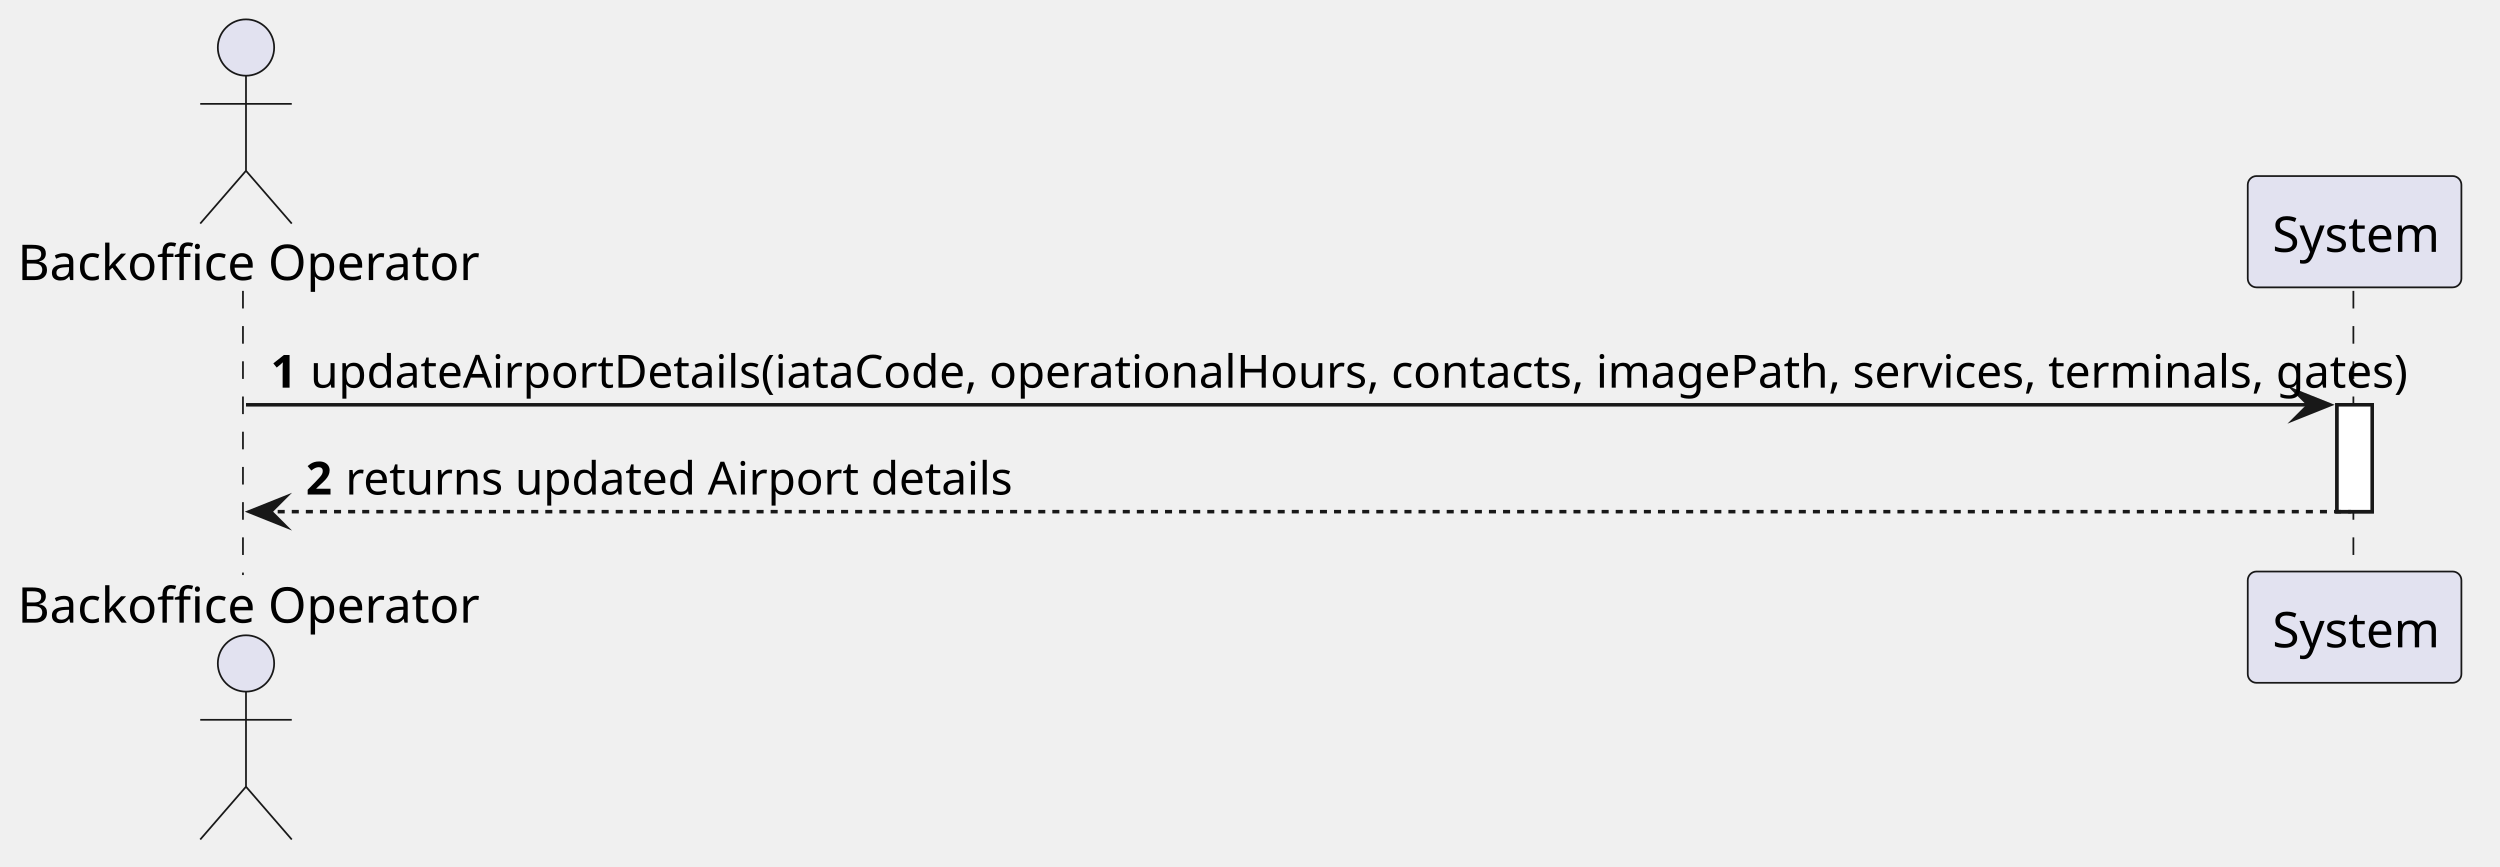
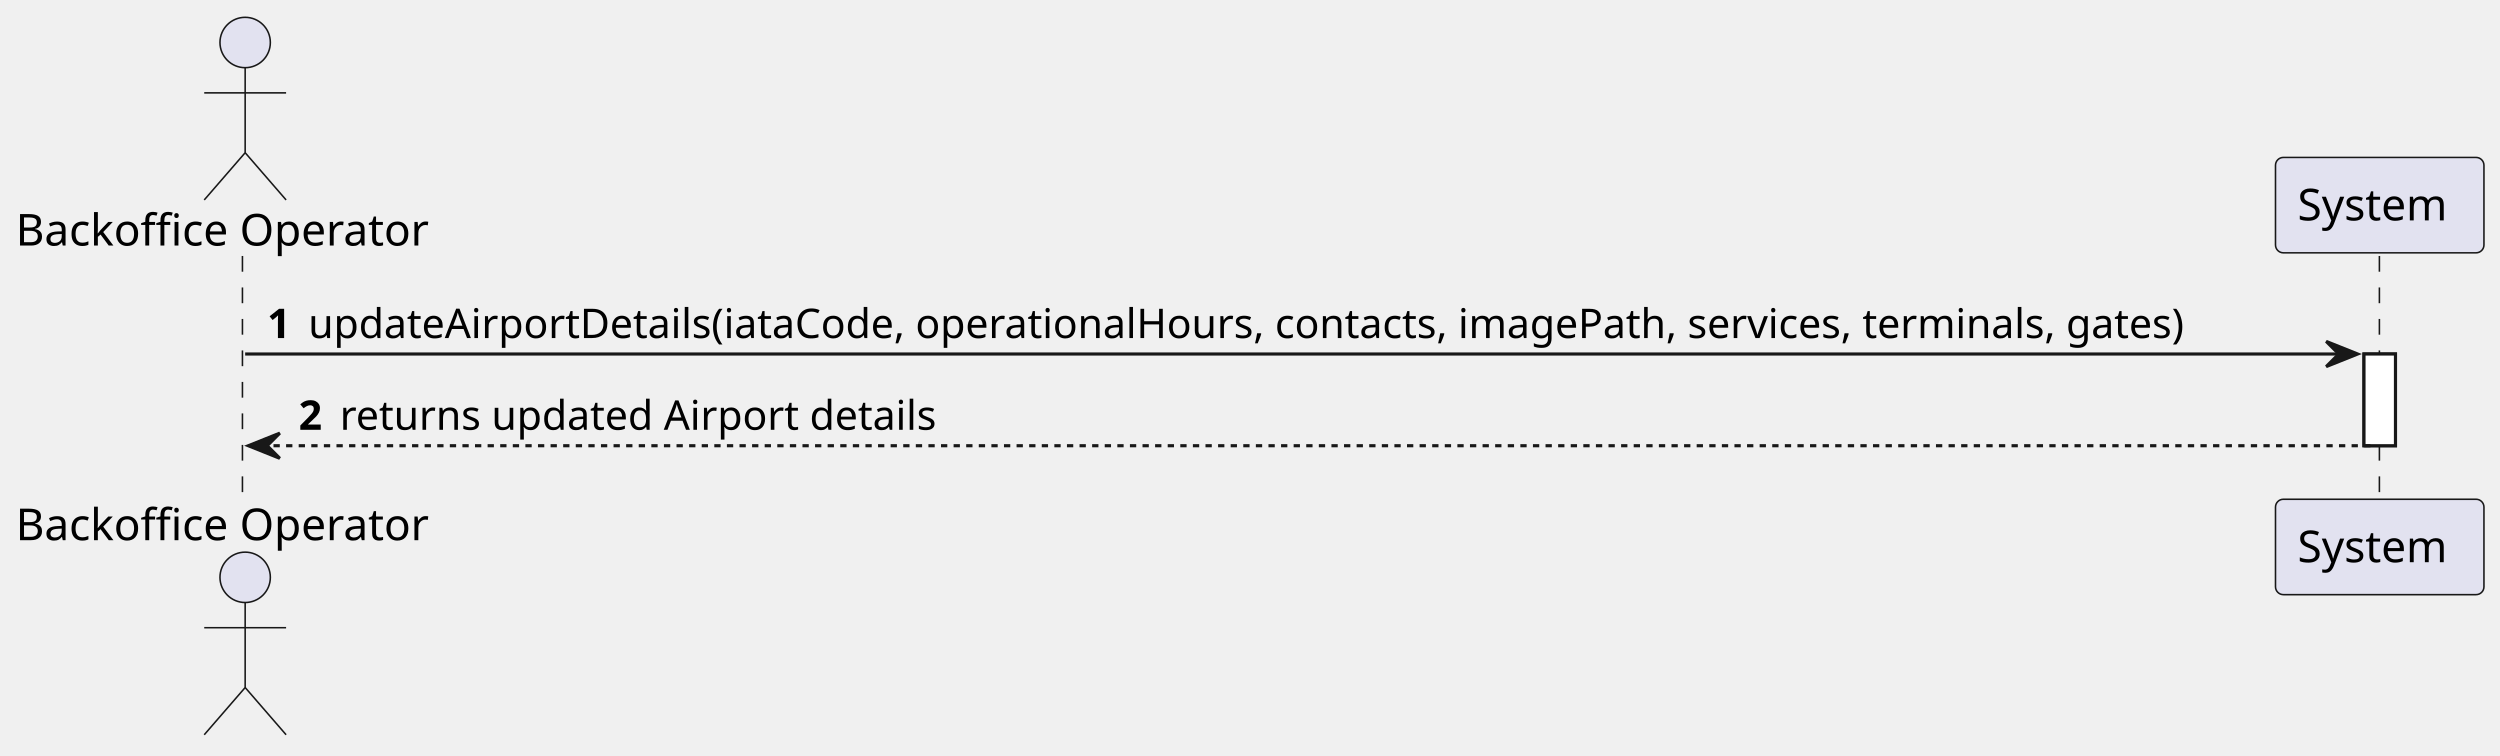
- <svg xmlns="http://www.w3.org/2000/svg" contentStyleType="text/css" data-diagram-type="SEQUENCE" height="246px" preserveAspectRatio="none" style="width:710px;height:246px;background:#FFFFFF;" version="1.1" viewBox="0 0 710 246" width="710px" zoomAndPan="magnify">
+ <svg xmlns="http://www.w3.org/2000/svg" contentStyleType="text/css" data-diagram-type="SEQUENCE" height="240px" preserveAspectRatio="none" style="width:794px;height:240px;background:#FFFFFF;" version="1.1" viewBox="0 0 794 240" width="794px" zoomAndPan="magnify">
  <defs />
  <g>
    <g>
-       <rect fill="#FFFFFF" height="30.352" style="stroke:#181818;stroke-width:1;" width="10" x="663.7" y="114.961" />
+       <rect fill="#FFFFFF" height="29.133" style="stroke:#181818;stroke-width:1;" width="10" x="750.8" y="112.43" />
    </g>
-     <g class="participant-lifeline" data-entity-uid="part1" data-qualified-name="BO" data-source-line="2" id="part1-lifeline">
+     <g class="participant-lifeline" data-entity-uid="part1" data-qualified-name="BO" id="part1-lifeline">
      <g>
-         <rect fill="#000000" fill-opacity="0" height="80.703" width="8" x="65.862" y="82.609" />
-         <line style="stroke:#181818;stroke-width:0.5;stroke-dasharray:5,5;" x1="69" x2="69" y1="82.609" y2="163.312" />
+         <rect fill="#000000" fill-opacity="0" height="78.266" width="8" x="73.863" y="81.297" />
+         <line style="stroke:#181818;stroke-width:0.5;stroke-dasharray:5,5;" x1="77" x2="77" y1="81.297" y2="159.562" />
      </g>
    </g>
-     <g class="participant-lifeline" data-entity-uid="part2" data-qualified-name="Sys" data-source-line="3" id="part2-lifeline">
+     <g class="participant-lifeline" data-entity-uid="part2" data-qualified-name="Sys" id="part2-lifeline">
      <g>
-         <rect fill="#000000" fill-opacity="0" height="80.703" width="8" x="664.7" y="82.609" />
-         <line style="stroke:#181818;stroke-width:0.5;stroke-dasharray:5,5;" x1="668.362" x2="668.362" y1="82.609" y2="163.312" />
+         <rect fill="#000000" fill-opacity="0" height="78.266" width="8" x="751.8" y="81.297" />
+         <line style="stroke:#181818;stroke-width:0.5;stroke-dasharray:5,5;" x1="755.697" x2="755.697" y1="81.297" y2="159.562" />
      </g>
    </g>
-     <g class="participant participant-head" data-entity-uid="part1" data-qualified-name="BO" data-source-line="2" id="part1-head">
-       <text fill="#000000" font-family="sans-serif" font-size="14" lengthAdjust="spacing" textLength="123.724" x="5" y="79.533">Backoffice Operator</text>
-       <ellipse cx="69.862" cy="13.5" fill="#E2E2F0" rx="8" ry="8" style="stroke:#181818;stroke-width:0.5;" />
-       <path d="M69.862,21.5 L69.862,48.5 M56.862,29.5 L82.862,29.5 M69.862,48.5 L56.862,63.5 M69.862,48.5 L82.862,63.5" fill="none" style="stroke:#181818;stroke-width:0.5;" />
+     <g class="participant participant-head" data-entity-uid="part1" data-qualified-name="BO" id="part1-head">
+       <text fill="#000000" font-family="sans-serif" font-size="14" lengthAdjust="spacing" textLength="139.727" x="5" y="77.995">Backoffice Operator</text>
+       <ellipse cx="77.863" cy="13.5" fill="#E2E2F0" rx="8" ry="8" style="stroke:#181818;stroke-width:0.5;" />
+       <path d="M77.863,21.5 L77.863,48.5 M64.863,29.5 L90.863,29.5 M77.863,48.5 L64.863,63.5 M77.863,48.5 L90.863,63.5" fill="none" style="stroke:#181818;stroke-width:0.5;" />
    </g>
-     <g class="participant participant-tail" data-entity-uid="part1" data-qualified-name="BO" data-source-line="2" id="part1-tail">
-       <text fill="#000000" font-family="sans-serif" font-size="14" lengthAdjust="spacing" textLength="123.724" x="5" y="176.846">Backoffice Operator</text>
-       <ellipse cx="69.862" cy="188.422" fill="#E2E2F0" rx="8" ry="8" style="stroke:#181818;stroke-width:0.5;" />
-       <path d="M69.862,196.422 L69.862,223.422 M56.862,204.422 L82.862,204.422 M69.862,223.422 L56.862,238.422 M69.862,223.422 L82.862,238.422" fill="none" style="stroke:#181818;stroke-width:0.5;" />
+     <g class="participant participant-tail" data-entity-uid="part1" data-qualified-name="BO" id="part1-tail">
+       <text fill="#000000" font-family="sans-serif" font-size="14" lengthAdjust="spacing" textLength="139.727" x="5" y="171.558">Backoffice Operator</text>
+       <ellipse cx="77.863" cy="183.359" fill="#E2E2F0" rx="8" ry="8" style="stroke:#181818;stroke-width:0.5;" />
+       <path d="M77.863,191.359 L77.863,218.359 M64.863,199.359 L90.863,199.359 M77.863,218.359 L64.863,233.359 M77.863,218.359 L90.863,233.359" fill="none" style="stroke:#181818;stroke-width:0.5;" />
    </g>
-     <g class="participant participant-head" data-entity-uid="part2" data-qualified-name="Sys" data-source-line="3" id="part2-head">
-       <rect fill="#E2E2F0" height="31.609" rx="2.5" ry="2.5" style="stroke:#181818;stroke-width:0.5;" width="60.676" x="638.362" y="50" />
-       <text fill="#000000" font-family="sans-serif" font-size="14" lengthAdjust="spacing" textLength="46.676" x="645.362" y="71.533">System</text>
+     <g class="participant participant-head" data-entity-uid="part2" data-qualified-name="Sys" id="part2-head">
+       <rect fill="#E2E2F0" height="30.297" rx="2.5" ry="2.5" style="stroke:#181818;stroke-width:0.5;" width="66.206" x="722.697" y="50" />
+       <text fill="#000000" font-family="sans-serif" font-size="14" lengthAdjust="spacing" textLength="52.206" x="729.697" y="69.995">System</text>
    </g>
-     <g class="participant participant-tail" data-entity-uid="part2" data-qualified-name="Sys" data-source-line="3" id="part2-tail">
-       <rect fill="#E2E2F0" height="31.609" rx="2.5" ry="2.5" style="stroke:#181818;stroke-width:0.5;" width="60.676" x="638.362" y="162.312" />
-       <text fill="#000000" font-family="sans-serif" font-size="14" lengthAdjust="spacing" textLength="46.676" x="645.362" y="183.846">System</text>
+     <g class="participant participant-tail" data-entity-uid="part2" data-qualified-name="Sys" id="part2-tail">
+       <rect fill="#E2E2F0" height="30.297" rx="2.5" ry="2.5" style="stroke:#181818;stroke-width:0.5;" width="66.206" x="722.697" y="158.562" />
+       <text fill="#000000" font-family="sans-serif" font-size="14" lengthAdjust="spacing" textLength="52.206" x="729.697" y="178.558">System</text>
    </g>
    <g>
-       <rect fill="#FFFFFF" height="30.352" style="stroke:#181818;stroke-width:1;" width="10" x="663.7" y="114.961" />
+       <rect fill="#FFFFFF" height="29.133" style="stroke:#181818;stroke-width:1;" width="10" x="750.8" y="112.43" />
    </g>
-     <g class="message" data-entity-1="part1" data-entity-2="part2" data-source-line="5" id="msg1">
-       <polygon fill="#181818" points="651.7,110.961,661.7,114.961,651.7,118.961,655.7,114.961" style="stroke:#181818;stroke-width:1;stroke-linejoin:miter;stroke-miterlimit:10;" />
-       <line style="stroke:#181818;stroke-width:1;" x1="69.862" x2="657.7" y1="114.961" y2="114.961" />
-       <text fill="#000000" font-family="sans-serif" font-size="13" font-weight="700" lengthAdjust="spacing" textLength="7.23" x="76.862" y="110.105">1</text>
-       <text fill="#000000" font-family="sans-serif" font-size="13" lengthAdjust="spacing" textLength="563.608" x="88.092" y="110.105">updateAirportDetails(iataCode, operationalHours, contacts, imagePath, services, terminals, gates)</text>
+     <g class="message" data-entity-1="part1" data-entity-2="part2" id="msg1">
+       <polygon fill="#181818" points="738.8,108.43,748.8,112.43,738.8,116.43,742.8,112.43" style="stroke:#181818;stroke-width:1;" />
+       <line style="stroke:#181818;stroke-width:1;" x1="77.863" x2="744.8" y1="112.43" y2="112.43" />
+       <text fill="#000000" font-family="sans-serif" font-size="13" font-weight="bold" lengthAdjust="spacing" textLength="9.045" x="84.863" y="107.364">1</text>
+       <text fill="#000000" font-family="sans-serif" font-size="13" lengthAdjust="spacing" textLength="640.891" x="97.909" y="107.364">updateAirportDetails(iataCode, operationalHours, contacts, imagePath, services, terminals, gates)</text>
    </g>
-     <g class="message" data-entity-1="part2" data-entity-2="part1" data-source-line="7" id="msg2">
-       <polygon fill="#181818" points="80.862,141.312,70.862,145.312,80.862,149.312,76.862,145.312" style="stroke:#181818;stroke-width:1;stroke-linejoin:miter;stroke-miterlimit:10;" />
-       <line style="stroke:#181818;stroke-width:1;stroke-dasharray:2,2;" x1="74.862" x2="667.7" y1="145.312" y2="145.312" />
-       <text fill="#000000" font-family="sans-serif" font-size="13" font-weight="700" lengthAdjust="spacing" textLength="7.23" x="86.862" y="140.456">2</text>
-       <text fill="#000000" font-family="sans-serif" font-size="13" lengthAdjust="spacing" textLength="174.154" x="98.092" y="140.456">returns updated Airport details</text>
+     <g class="message" data-entity-1="part2" data-entity-2="part1" id="msg2">
+       <polygon fill="#181818" points="88.863,137.562,78.863,141.562,88.863,145.562,84.863,141.562" style="stroke:#181818;stroke-width:1;" />
+       <line style="stroke:#181818;stroke-width:1;stroke-dasharray:2,2;" x1="82.863" x2="754.8" y1="141.562" y2="141.562" />
+       <text fill="#000000" font-family="sans-serif" font-size="13" font-weight="bold" lengthAdjust="spacing" textLength="9.045" x="94.863" y="136.497">2</text>
+       <text fill="#000000" font-family="sans-serif" font-size="13" lengthAdjust="spacing" textLength="201.297" x="107.909" y="136.497">returns updated Airport details</text>
    </g>
  </g>
</svg>
